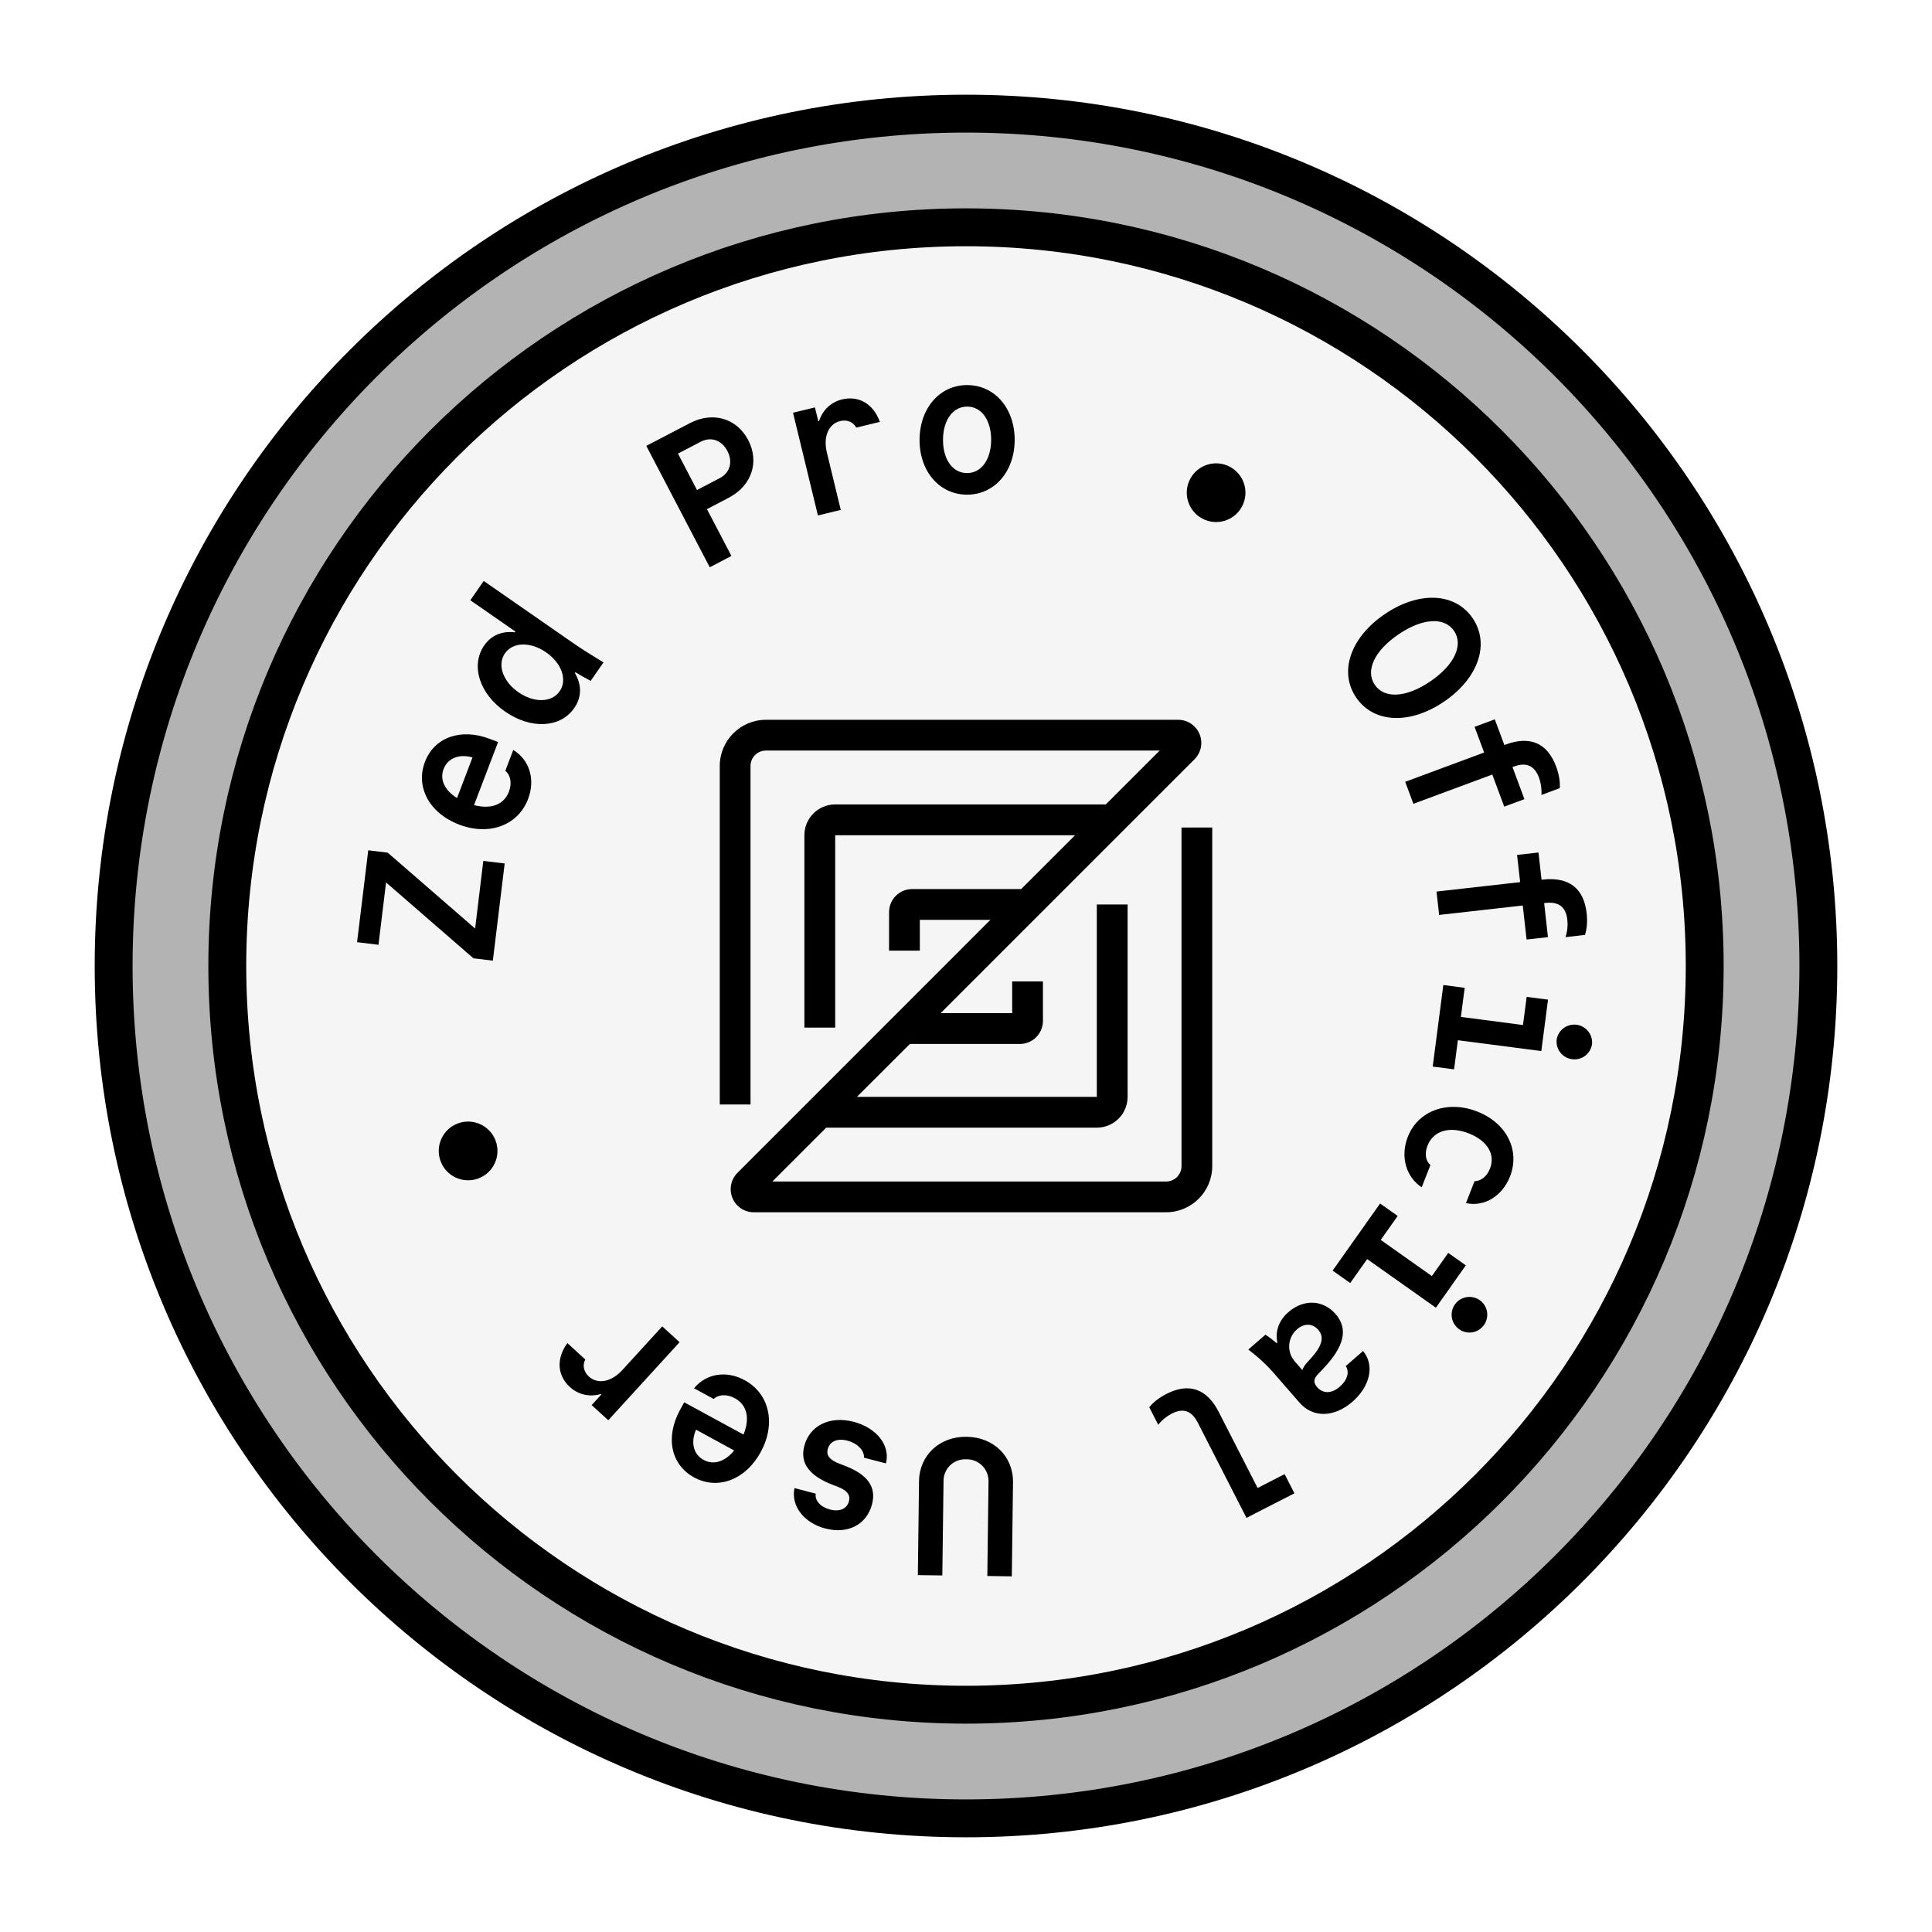
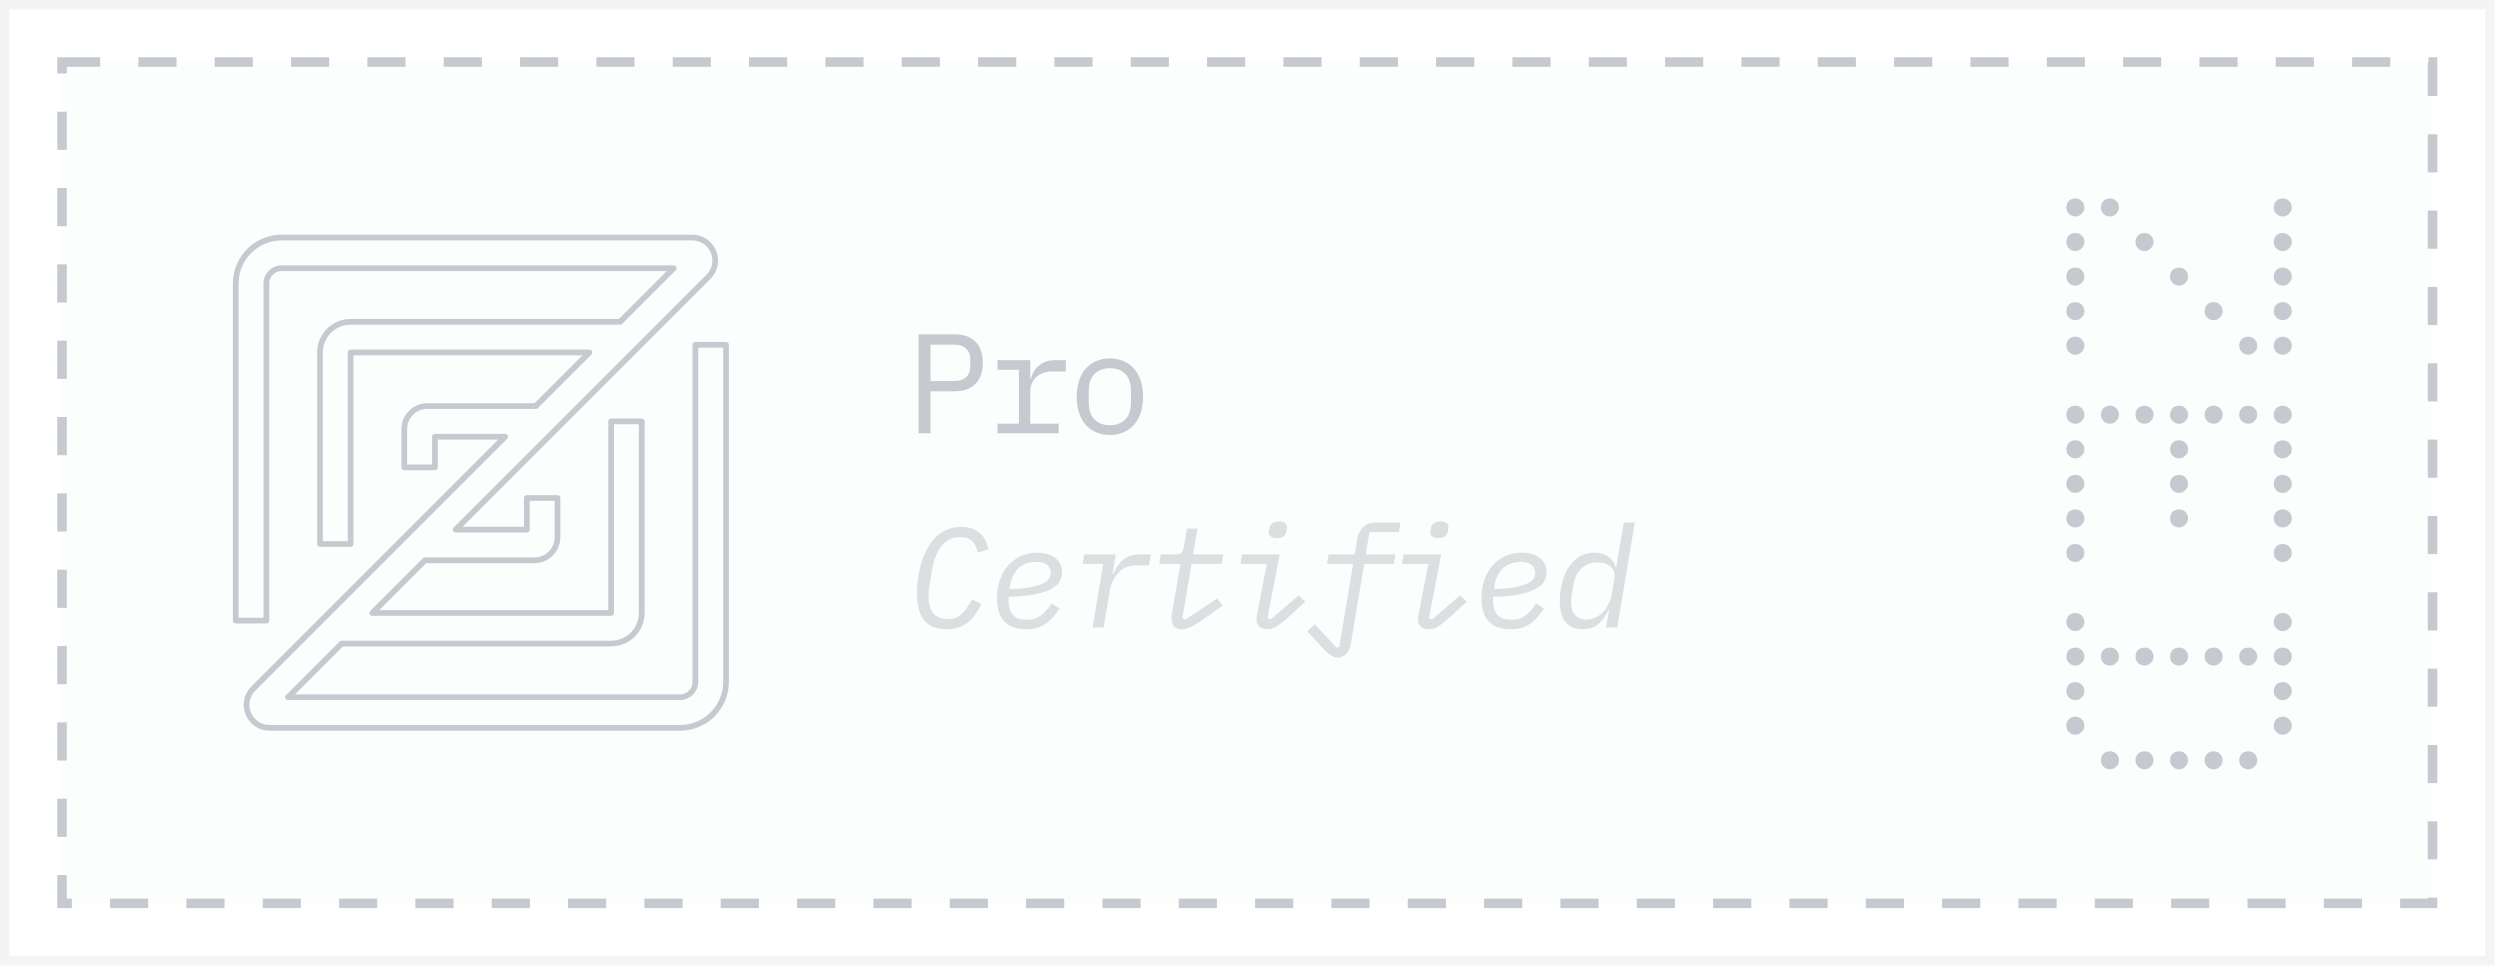
- <svg xmlns="http://www.w3.org/2000/svg" width="51" height="51" fill="none">
-   <path fill="#000" fill-opacity=".3" d="M25.5 3C37.926 3 48 13.074 48 25.5S37.926 48 25.5 48 3 37.926 3 25.5 13.074 3 25.5 3Zm0 3C14.73 6 6 14.73 6 25.5S14.73 45 25.5 45 45 36.27 45 25.5 36.27 6 25.5 6Z" />
-   <circle cx="25.5" cy="25.5" r="22.5" stroke="#000" />
-   <circle cx="25.5" cy="25.5" r="19.5" fill="#000" fill-opacity=".04" stroke="#000" />
-   <path fill="#000" fill-rule="evenodd" d="M20.219 19.813a.406.406 0 0 0-.407.406v8.937H19V20.22c0-.673.546-1.219 1.219-1.219h10.884a.61.61 0 0 1 .431 1.04l-6.704 6.704h1.889v-.838h.812v1.041a.61.61 0 0 1-.61.61h-2.903l-1.397 1.396h6.332v-5.078h.813v5.078a.812.812 0 0 1-.813.813H21.81l-1.422 1.422h10.394a.406.406 0 0 0 .407-.407v-8.937H32v8.937c0 .673-.546 1.219-1.219 1.219H19.897a.61.61 0 0 1-.431-1.04l6.678-6.679h-1.863v.813h-.812v-1.016a.61.61 0 0 1 .61-.61h2.878l1.422-1.421h-6.332v5.078h-.813v-5.078c0-.449.364-.813.813-.813h7.144l1.422-1.422H20.219Z" clip-rule="evenodd" />
-   <path fill="#000" d="M41.093 27.434a.471.471 0 0 1 .933.121.466.466 0 0 1-.527.405.468.468 0 0 1-.406-.526Zm-.965-4.148-.081-.718.565-.064.081.719.035-.004c.683-.077 1.081.227 1.155.884.024.21.01.414-.044.576l-.513.059c.05-.157.064-.315.048-.458-.038-.34-.227-.484-.577-.445l-.035.004.1.899-.564.063-.101-.898-2.207.249-.07-.617 2.208-.249Zm-.95-3.421-.253-.678.534-.198.252.678.033-.012c.644-.24 1.104-.041 1.334.579.073.198.11.4.096.571l-.484.18c.01-.164-.014-.32-.064-.456-.119-.32-.337-.416-.666-.293l-.034.012.315.848-.533.197-.315-.847-2.083.773-.216-.581 2.083-.773ZM38.1 26.002l.564.074-.1.768 1.639.214.097-.743.564.073-.177 1.357-2.203-.286-.1.769-.564-.073.28-2.153Zm-.57 5.34c-.42-.275-.568-.82-.368-1.331.27-.693 1.052-.975 1.832-.67.775.302 1.138 1.021.867 1.714-.203.52-.678.81-1.163.704l.225-.577c.174-.004.328-.127.409-.334.148-.38-.073-.739-.559-.929-.505-.197-.934-.076-1.09.322-.082.207-.052.403.076.514l-.23.587Zm.988 3.746a.469.469 0 0 1-.112-.655.472.472 0 0 1 .655-.112.468.468 0 0 1 .112.655.465.465 0 0 1-.655.112ZM35.8 18.413c-.463-.678-.154-1.583.751-2.2.906-.616 1.86-.573 2.323.106.462.679.153 1.583-.752 2.2-.905.617-1.86.573-2.323-.106Zm.631 13.357.464.328-.447.633 1.35.954.432-.611.464.328-.79 1.118-1.814-1.283-.448.632-.464-.328 1.253-1.771Zm.484-15.023c-.632.43-.88.956-.624 1.331.256.376.836.338 1.467-.092.632-.43.88-.957.625-1.332-.256-.376-.836-.337-1.468.093Zm-3.511 18.486c.09.057.191.134.295.221l.02-.016c-.06-.297.037-.58.294-.803.402-.349.914-.327 1.245.055.339.39.229.863-.344 1.456l-.118.123c-.123.127-.13.229-.029.346.156.179.382.18.6-.01.2-.172.263-.39.157-.544l.457-.397c.31.367.194.926-.282 1.34-.484.419-1.044.427-1.397.02l-.62-.713a4.38 4.38 0 0 0-.731-.686l.453-.392Zm.834-.143a.6.6 0 0 0-.05.858l.19.218a.58.58 0 0 1 .11-.18l.112-.123c.306-.341.363-.568.198-.76-.15-.17-.369-.179-.56-.013Zm-3.9 2.059c.105-.135.268-.258.457-.355.588-.3 1.062-.137 1.375.475l1.028 2.01.713-.365.259.506-1.266.648-1.287-2.517c-.16-.312-.384-.39-.688-.234a1.107 1.107 0 0 0-.355.292l-.236-.46Zm1.4-23.46a.774.774 0 1 1 .728-1.367.774.774 0 0 1-.727 1.368Zm-7.464-2.082c.004-.837.538-1.445 1.262-1.442.723.004 1.252.616 1.249 1.453-.004.836-.539 1.443-1.262 1.44-.723-.003-1.252-.615-1.249-1.451ZM24.26 39.1c.01-.687.543-1.182 1.256-1.173.713.01 1.234.518 1.225 1.205l-.032 2.48-.646-.01.031-2.479a.572.572 0 0 0-.586-.601.57.57 0 0 0-.601.586l-.032 2.48-.646-.009.031-2.48Zm.633-27.492c-.002.521.255.879.632.88.377.002.636-.353.639-.874.002-.522-.254-.88-.631-.881-.377-.002-.638.353-.64.875ZM21.79 40.35c-.57-.149-.917-.602-.817-1.068l.56.147c-.027.185.127.353.377.418.255.066.448-.017.5-.217.043-.165-.044-.284-.286-.379l-.131-.05c-.635-.245-.88-.576-.762-1.03.14-.54.674-.803 1.304-.639.61.16.974.628.851 1.098l-.58-.151c.017-.188-.173-.381-.438-.45-.26-.068-.463.017-.517.222-.045.175.052.291.33.396l.13.05c.597.23.827.557.708 1.012-.14.535-.634.796-1.23.64Zm-.278-29.595.09.366.019-.005c.098-.295.31-.5.611-.573.442-.107.827.124.994.594l-.623.151c-.079-.15-.244-.217-.425-.173-.306.074-.452.412-.351.829l.367 1.516-.603.147-.657-2.712.578-.14ZM18.322 39c-.612-.334-.765-1.058-.372-1.779l.111-.204 1.566.852c.174-.428.096-.782-.23-.96-.204-.11-.42-.105-.558.02l-.517-.282c.319-.391.853-.476 1.334-.214.658.358.833 1.148.426 1.896-.4.735-1.134 1.012-1.76.671Zm-.111-27.83c.604-.316 1.238-.13 1.54.447.301.577.092 1.205-.512 1.521l-.577.302.646 1.236-.572.299-1.675-3.205 1.15-.6Zm.163 26.57c-.148.337-.068.653.2.798.263.144.563.048.806-.249l-1.006-.549Zm.025-24.804.6-.314c.27-.14.353-.429.202-.717-.15-.289-.434-.385-.704-.244l-.6.313.502.962Zm-3.357 23.676c-.336-.307-.36-.756-.064-1.157l.473.432c-.081.15-.044.325.094.45.232.213.595.145.884-.172l1.053-1.152.457.418-1.882 2.06-.438-.4.255-.28-.016-.013a.834.834 0 0 1-.816-.186Zm-2.273-21.276 2.377 1.65c.217.15.506.331.785.5l-.339.488a7.96 7.96 0 0 1-.401-.228l-.015.02c.184.317.182.637-.018.926-.365.526-1.142.566-1.825.091-.68-.47-.915-1.22-.55-1.746.19-.271.47-.384.806-.345l.015-.022-1.188-.825.353-.509Zm.56 1.91c-.208.302-.055.742.357 1.028.412.285.878.276 1.087-.026.21-.301.055-.741-.356-1.027-.412-.286-.878-.276-1.087.025Zm-1.21 4.52c-.782-.297-1.155-.987-.902-1.653.249-.652.946-.9 1.713-.608l.218.083-.635 1.665c.448.116.789-.009.921-.356.083-.217.048-.43-.095-.55l.21-.55c.43.263.587.781.392 1.293-.267.7-1.026.98-1.822.677Zm-2.398.68.513.062 2.308 2.003.216-1.785.564.068-.312 2.565-.512-.062-2.307-2.003-.2 1.646-.565-.069.295-2.425Zm1.907 8.199a.774.774 0 1 1 1.458-.526.774.774 0 1 1-1.458.526ZM11.71 20.3c-.107.28.028.564.355.766l.408-1.072c-.353-.101-.655.021-.763.306Z" />
+ <svg xmlns="http://www.w3.org/2000/svg" width="262" height="102" fill="none">
+   <path stroke="#c6cad0" d="M.5.5h260.43v100.173H.5z" opacity=".2" />
+   <path fill="#c6cad0" fill-opacity=".05" stroke="#c6cad0" stroke-dasharray="4 4" d="M6.5 6.5h248.43v88.173H6.5z" />
+   <path fill="#c6cad0" d="M116.316 45.586q-.802 0-1.456-.282a3.15 3.15 0 0 1-1.099-.802 3.8 3.8 0 0 1-.684-1.263 5.5 5.5 0 0 1-.238-1.664q0-.906.238-1.65t.684-1.262a3.1 3.1 0 0 1 1.099-.817 3.6 3.6 0 0 1 1.456-.283 3.5 3.5 0 0 1 1.441.283q.654.282 1.1.817.46.519.698 1.263t.238 1.649a5.5 5.5 0 0 1-.238 1.664 3.7 3.7 0 0 1-.698 1.263 3 3 0 0 1-1.1.802 3.5 3.5 0 0 1-1.441.282m0-1.025q.995 0 1.605-.594.609-.594.609-1.843v-1.099q0-1.248-.609-1.842-.61-.594-1.605-.594t-1.605.594q-.609.594-.609 1.842v1.1q0 1.247.609 1.842.61.594 1.605.594M104.54 44.398h2.244v-5.646h-2.244v-1.01h3.432v1.931h.074q.238-.907.892-1.411.669-.52 1.694-.52h1.069v1.188h-1.441q-1.025 0-1.664.594-.624.596-.624 1.56v3.313h2.972v1.01h-6.404zM96.27 45.408v-10.37h3.774q1.442 0 2.199.787.758.788.758 2.199t-.758 2.199q-.757.787-2.199.787h-2.525v4.398zm1.249-5.482h2.496q.787 0 1.218-.387.446-.401.446-1.129v-.772q0-.728-.446-1.115-.43-.4-1.218-.4h-2.496z" />
+   <path fill="#c6cad0" d="M168.622 63.953h-.044q-.446.907-1.085 1.456-.624.535-1.634.535-1.16 0-1.783-.743-.609-.743-.609-2.228 0-.773.178-1.65a6.1 6.1 0 0 1 .609-1.649 3.8 3.8 0 0 1 1.129-1.248q.7-.505 1.709-.505.847 0 1.411.386.58.371.832 1.13h.045l.787-4.665h1.159l-1.842 10.994h-1.159zm-2.362.966q.475 0 .936-.193.46-.209.862-.654.297-.327.52-.773.237-.446.327-.98l.282-1.694q.133-.802-.386-1.233-.506-.446-1.367-.446-1.114 0-1.753.669-.624.669-.803 1.738l-.178 1.07q-.03.208-.045.371a3 3 0 0 0-.014.297q0 .863.401 1.352.415.476 1.218.476M158.288 65.944q-1.457 0-2.244-.802-.787-.818-.787-2.481 0-1.041.312-1.902a4.5 4.5 0 0 1 .862-1.5 3.8 3.8 0 0 1 1.337-.981 4.1 4.1 0 0 1 1.708-.357q.565 0 1.04.134t.817.401q.357.252.55.639.193.386.193.891 0 .402-.193.832-.178.431-.772.803-.58.37-1.694.624-1.1.252-2.927.297-.015.118-.015.222v.12q0 .4.074.772.075.371.283.669.207.282.579.46.372.163.981.163.416 0 .743-.089.34-.103.638-.297.312-.207.595-.52.297-.327.624-.787l.817.505q-.654 1.07-1.486 1.634-.817.55-2.035.55m1.084-7.057q-1.158 0-1.887.698-.728.699-.891 2.006l-.015.148q1.397-.045 2.244-.208.861-.177 1.307-.416.46-.237.609-.52.149-.282.149-.564 0-.238-.089-.446a.8.8 0 0 0-.253-.356 1.2 1.2 0 0 0-.475-.253 2.4 2.4 0 0 0-.699-.09M150.761 56.39q-.475 0-.669-.177a.55.55 0 0 1-.193-.416q0-.09.015-.194t.045-.237a.78.78 0 0 1 .297-.52q.237-.193.683-.193.476 0 .669.178a.55.55 0 0 1 .193.416q0 .09-.015.193-.015.105-.044.238a.85.85 0 0 1-.298.535q-.237.177-.683.178m-1.01 9.554q-.565 0-.862-.282a1.04 1.04 0 0 1-.282-.743q0-.15.015-.297.029-.164.059-.297l1.01-5.23h-2.763l.163-.996h3.952l-1.292 6.686.341.134 2.927-2.526.699.654-1.352 1.248q-.52.49-.907.802-.37.312-.668.505a2.1 2.1 0 0 1-.55.268q-.238.075-.49.074M140.159 68.915a1 1 0 0 1-.446-.104 2 2 0 0 1-.46-.297 7 7 0 0 1-.58-.55q-.311-.326-.758-.817l-.906-.995.788-.713 2.288 2.436.267-.06 1.456-8.72h-2.734l.164-.995h2.733l.268-1.59q.119-.757.609-1.248.49-.49 1.352-.49h2.57l-.163.995h-3.09l-.387 2.332h3.105l-.163.996h-3.105l-1.382 8.26a3 3 0 0 1-.148.595q-.105.282-.283.49a1.1 1.1 0 0 1-.416.342q-.252.133-.579.133M133.836 56.39q-.476 0-.669-.177a.55.55 0 0 1-.193-.416q0-.09.015-.194t.044-.237a.8.8 0 0 1 .297-.52q.238-.193.684-.193.476 0 .668.178a.55.55 0 0 1 .194.416q0 .09-.015.193-.015.105-.045.238a.85.85 0 0 1-.297.535q-.238.177-.683.178m-1.011 9.554q-.564 0-.861-.282a1.03 1.03 0 0 1-.283-.743q0-.15.015-.297.03-.164.06-.297l1.01-5.23h-2.764l.164-.996h3.952l-1.293 6.686.342.134 2.927-2.526.698.654-1.352 1.248q-.52.49-.906.802a7 7 0 0 1-.669.505 2.1 2.1 0 0 1-.549.268q-.238.075-.491.074M123.872 65.944q-.52 0-.817-.282-.282-.283-.282-.818v-.282a2 2 0 0 1 .045-.297l.891-5.17h-2.214l.164-.996h1.56q.386 0 .564-.148.193-.164.268-.55l.341-2.006h1.1l-.461 2.704h3.165l-.164.996h-3.164l-.951 5.675.297.178 3.343-2.228.579.743-1.679 1.188q-.519.372-.906.624a6 6 0 0 1-.683.387 2.7 2.7 0 0 1-.535.208q-.238.075-.461.074M114.503 65.766l1.115-6.671h-2.155l.164-.996h3.313l-.342 2.05h.074a4.8 4.8 0 0 1 .446-.831q.253-.387.58-.654.341-.267.772-.416a3 3 0 0 1 .981-.149h1.159l-.194 1.16h-1.307q-.669 0-1.114.192-.446.179-.788.58l-.208.252q-.119.15-.252.372a4 4 0 0 0-.253.505 3.6 3.6 0 0 0-.163.609l-.669 3.997zM107.512 65.944q-1.457 0-2.244-.802-.787-.818-.787-2.481 0-1.041.312-1.902a4.6 4.6 0 0 1 .861-1.5 3.85 3.85 0 0 1 1.338-.981 4.1 4.1 0 0 1 1.708-.357q.564 0 1.04.134.475.134.817.401.357.252.55.639.193.386.193.891 0 .402-.193.832-.178.431-.773.803-.579.37-1.693.624-1.1.252-2.927.297-.015.118-.015.222v.12q0 .4.074.772.075.371.283.669.207.282.579.46.371.163.981.163.415 0 .742-.089.342-.103.639-.297.312-.207.595-.52.297-.327.624-.787l.817.505q-.654 1.07-1.486 1.634-.817.55-2.035.55m1.084-7.057q-1.158 0-1.887.698-.727.699-.891 2.006l-.015.148q1.397-.045 2.243-.208.862-.177 1.308-.416.46-.237.609-.52.149-.282.149-.564 0-.238-.09-.446a.8.8 0 0 0-.252-.356 1.2 1.2 0 0 0-.476-.253 2.4 2.4 0 0 0-.698-.09M99.197 65.944q-1.62 0-2.362-.966-.743-.966-.743-2.778 0-.594.075-1.337.088-.758.297-1.53.207-.787.55-1.516.341-.743.846-1.322a3.9 3.9 0 0 1 1.233-.921q.714-.357 1.65-.357.712 0 1.218.208.505.208.832.55.342.327.52.743t.267.847l-1.099.356a3.3 3.3 0 0 0-.208-.624 1.52 1.52 0 0 0-.847-.876 2 2 0 0 0-.773-.134q-1.248 0-1.99.95-.729.938-.996 2.541l-.238 1.427q-.06.34-.089.668-.03.327-.03.639 0 1.07.476 1.723.475.64 1.545.64.446 0 .788-.12.34-.134.624-.386.297-.252.564-.639.267-.386.565-.906l.965.49a8 8 0 0 1-.638 1.1 3.7 3.7 0 0 1-.788.832 3.1 3.1 0 0 1-.98.52 3.9 3.9 0 0 1-1.234.178" opacity=".6" />
+   <path stroke="#c6cad0" stroke-linejoin="round" stroke-width=".6" d="M29.521 28.106c-.887 0-1.605.72-1.605 1.606v35.326h-3.212V29.712a4.817 4.817 0 0 1 4.817-4.817h43.023c2.146 0 3.22 2.594 1.703 4.111L47.75 55.504h7.464v-3.312h3.212v4.115a2.41 2.41 0 0 1-2.409 2.409H44.538l-5.52 5.52h25.027V44.164h3.211v20.072a3.21 3.21 0 0 1-3.211 3.211H35.806l-5.62 5.62h41.085c.887 0 1.605-.719 1.605-1.606V36.135h3.212V71.46a4.817 4.817 0 0 1-4.817 4.818H28.248c-2.146 0-3.22-2.595-1.703-4.112l26.397-26.398H45.58v3.212h-3.212v-4.014a2.41 2.41 0 0 1 2.409-2.41h11.378l5.62-5.62H36.747V57.01h-3.211V36.938a3.21 3.21 0 0 1 3.211-3.212h28.239l5.62-5.62z" clip-rule="evenodd" />
+   <path fill="#c6cad0" d="M240.179 65.152v.073a.79.79 0 0 1-.29.616.79.79 0 0 1-.616.29h-.072a.9.9 0 0 1-.652-.29.84.84 0 0 1-.254-.616v-.073a.96.96 0 0 1 .254-.652.96.96 0 0 1 .652-.253h.072q.363 0 .616.253.29.29.29.652m0 3.623v.073a.79.79 0 0 1-.29.616.79.79 0 0 1-.616.29h-.072a.9.9 0 0 1-.652-.29.84.84 0 0 1-.254-.616v-.073a.96.96 0 0 1 .254-.652.96.96 0 0 1 .652-.253h.072q.363 0 .616.253.29.29.29.652m0 3.623v.073a.79.79 0 0 1-.29.615.79.79 0 0 1-.616.29h-.072a.9.9 0 0 1-.652-.29.84.84 0 0 1-.254-.615v-.073a.96.96 0 0 1 .254-.652.96.96 0 0 1 .652-.254h.072q.363 0 .616.254.29.29.29.652m0 3.623v.073a.79.79 0 0 1-.29.615.79.79 0 0 1-.616.29h-.072a.9.9 0 0 1-.652-.29.84.84 0 0 1-.254-.615v-.073a.96.96 0 0 1 .254-.652.96.96 0 0 1 .652-.254h.072q.363 0 .616.254.29.29.29.652m-3.623-7.246v.073a.79.79 0 0 1-.29.616.79.79 0 0 1-.616.29h-.072a.9.9 0 0 1-.652-.29.84.84 0 0 1-.254-.616v-.073q0-.362.254-.652a.96.96 0 0 1 .652-.253h.072q.363 0 .616.253.29.29.29.652m0 10.869v.072a.79.79 0 0 1-.29.616.79.79 0 0 1-.616.29h-.072q-.363 0-.652-.29a.84.84 0 0 1-.254-.616v-.072q0-.363.254-.652a.96.96 0 0 1 .652-.254h.072q.363 0 .616.254.29.29.29.652m-3.623-10.869v.073a.79.79 0 0 1-.29.616.79.79 0 0 1-.616.29h-.072a.9.9 0 0 1-.652-.29.84.84 0 0 1-.254-.616v-.073q0-.362.254-.652a.96.96 0 0 1 .652-.253h.072q.363 0 .616.253.29.29.29.652m0 10.869v.072a.79.79 0 0 1-.29.616.79.79 0 0 1-.616.29h-.072q-.363 0-.652-.29a.84.84 0 0 1-.254-.616v-.072q0-.363.254-.652a.96.96 0 0 1 .652-.254h.072q.363 0 .616.254.29.29.29.652m-3.623-10.869v.073a.79.79 0 0 1-.29.616.79.79 0 0 1-.615.29h-.073a.9.9 0 0 1-.652-.29.84.84 0 0 1-.254-.616v-.073q0-.362.254-.652a.97.97 0 0 1 .652-.253h.073q.362 0 .615.253.29.29.29.652m0 10.869v.072a.79.79 0 0 1-.29.616.79.79 0 0 1-.615.29h-.073a.9.9 0 0 1-.652-.29.84.84 0 0 1-.254-.616v-.072q0-.363.254-.652a.97.97 0 0 1 .652-.254h.073q.362 0 .615.254.29.29.29.652m-3.623-10.869v.073a.79.79 0 0 1-.289.616.8.8 0 0 1-.616.29h-.073a.9.9 0 0 1-.652-.29.84.84 0 0 1-.254-.616v-.073q0-.362.254-.652a.97.97 0 0 1 .652-.253h.073q.361 0 .616.253a.9.9 0 0 1 .289.652m0 10.869v.072a.79.79 0 0 1-.289.616.8.8 0 0 1-.616.29h-.073a.9.9 0 0 1-.652-.29.84.84 0 0 1-.254-.616v-.072q0-.363.254-.652a.97.97 0 0 1 .652-.254h.073q.361 0 .616.254a.9.9 0 0 1 .289.652m-3.622-10.869v.073a.79.79 0 0 1-.29.616.79.79 0 0 1-.616.29h-.073a.9.9 0 0 1-.652-.29.84.84 0 0 1-.253-.616v-.073q0-.362.253-.652a.97.97 0 0 1 .652-.253h.073a.84.84 0 0 1 .616.253q.29.29.29.652m0 10.869v.072a.79.79 0 0 1-.29.616.79.79 0 0 1-.616.29h-.073a.9.9 0 0 1-.652-.29.84.84 0 0 1-.253-.616v-.072q0-.363.253-.652a.97.97 0 0 1 .652-.254h.073a.84.84 0 0 1 .616.254q.29.29.29.652m-3.623-14.492v.073a.79.79 0 0 1-.29.616.79.79 0 0 1-.616.29h-.073q-.361 0-.652-.29a.84.84 0 0 1-.253-.616v-.073q0-.362.253-.652a.97.97 0 0 1 .652-.253h.073a.84.84 0 0 1 .616.253q.29.29.29.652m0 3.623v.073a.79.79 0 0 1-.29.616.79.79 0 0 1-.616.29h-.073q-.361 0-.652-.29a.84.84 0 0 1-.253-.616v-.073q0-.362.253-.652a.97.97 0 0 1 .652-.253h.073a.84.84 0 0 1 .616.253q.29.29.29.652m0 3.623v.073a.79.79 0 0 1-.29.615.79.79 0 0 1-.616.29h-.073q-.361 0-.652-.29a.84.84 0 0 1-.253-.615v-.073q0-.362.253-.652a.97.97 0 0 1 .652-.254h.073a.84.84 0 0 1 .616.254q.29.29.29.652m0 3.623v.073a.79.79 0 0 1-.29.615.79.79 0 0 1-.616.29h-.073q-.361 0-.652-.29a.84.84 0 0 1-.253-.615v-.073q0-.363.253-.652a.97.97 0 0 1 .652-.254h.073a.84.84 0 0 1 .616.254q.29.29.29.652M240.179 43.43v.072a.79.79 0 0 1-.29.616.79.79 0 0 1-.616.29h-.072a.9.9 0 0 1-.652-.29.84.84 0 0 1-.254-.616v-.073a.96.96 0 0 1 .254-.652.96.96 0 0 1 .652-.253h.072q.363 0 .616.253.29.29.29.652m0 3.622v.073a.79.79 0 0 1-.29.616.79.79 0 0 1-.616.29h-.072a.9.9 0 0 1-.652-.29.84.84 0 0 1-.254-.616v-.073a.96.96 0 0 1 .254-.652.96.96 0 0 1 .652-.253h.072q.363 0 .616.253.29.29.29.652m0 3.623v.073a.79.79 0 0 1-.29.616.79.79 0 0 1-.616.29h-.072a.9.9 0 0 1-.652-.29.84.84 0 0 1-.254-.616v-.073a.96.96 0 0 1 .254-.652.96.96 0 0 1 .652-.254h.072q.363 0 .616.254.29.29.29.652m0 3.623v.072a.79.79 0 0 1-.29.616.79.79 0 0 1-.616.29h-.072a.9.9 0 0 1-.652-.29.84.84 0 0 1-.254-.616v-.072a.96.96 0 0 1 .254-.652.96.96 0 0 1 .652-.254h.072q.363 0 .616.254.29.29.29.652m0 3.623v.072a.79.79 0 0 1-.29.616.79.79 0 0 1-.616.29h-.072a.9.9 0 0 1-.652-.29.84.84 0 0 1-.254-.616v-.072a.96.96 0 0 1 .254-.652.96.96 0 0 1 .652-.254h.072q.363 0 .616.254.29.29.29.652m-3.623-14.492v.073a.79.79 0 0 1-.29.616.79.79 0 0 1-.616.29h-.072a.9.9 0 0 1-.652-.29.84.84 0 0 1-.254-.616v-.073q0-.362.254-.652a.96.96 0 0 1 .652-.253h.072q.363 0 .616.253.29.29.29.652m-3.623 0v.073a.79.79 0 0 1-.29.616.79.79 0 0 1-.616.29h-.072a.9.9 0 0 1-.652-.29.84.84 0 0 1-.254-.616v-.073q0-.362.254-.652a.96.96 0 0 1 .652-.253h.072q.363 0 .616.253.29.29.29.652m-3.623 0v.073a.79.79 0 0 1-.29.616.79.79 0 0 1-.615.29h-.073a.9.9 0 0 1-.652-.29.84.84 0 0 1-.254-.616v-.073q0-.362.254-.652a.97.97 0 0 1 .652-.253h.073q.362 0 .615.253.29.29.29.652m0 3.623v.073a.79.79 0 0 1-.29.616.79.79 0 0 1-.615.29h-.073a.9.9 0 0 1-.652-.29.84.84 0 0 1-.254-.616v-.073q0-.362.254-.652a.97.97 0 0 1 .652-.253h.073q.362 0 .615.253.29.29.29.652m0 3.623v.073a.79.79 0 0 1-.29.616.79.79 0 0 1-.615.29h-.073a.9.9 0 0 1-.652-.29.84.84 0 0 1-.254-.616v-.073q0-.362.254-.652a.97.97 0 0 1 .652-.254h.073q.362 0 .615.254.29.29.29.652m0 3.623v.072a.79.79 0 0 1-.29.616.79.79 0 0 1-.615.29h-.073a.9.9 0 0 1-.652-.29.84.84 0 0 1-.254-.616v-.072q0-.363.254-.652a.97.97 0 0 1 .652-.254h.073q.362 0 .615.254.29.29.29.652m-3.623-10.869v.073a.79.79 0 0 1-.289.616.8.8 0 0 1-.616.29h-.073a.9.9 0 0 1-.652-.29.84.84 0 0 1-.254-.616v-.073q0-.362.254-.652a.97.97 0 0 1 .652-.253h.073q.361 0 .616.253a.9.9 0 0 1 .289.652m-3.622 0v.073a.79.79 0 0 1-.29.616.79.79 0 0 1-.616.29h-.073a.9.9 0 0 1-.652-.29.84.84 0 0 1-.253-.616v-.073q0-.362.253-.652a.97.97 0 0 1 .652-.253h.073a.84.84 0 0 1 .616.253q.29.29.29.652m-3.623 0v.073a.79.79 0 0 1-.29.616.79.79 0 0 1-.616.29h-.073q-.361 0-.652-.29a.84.84 0 0 1-.253-.616v-.073q0-.362.253-.652a.97.97 0 0 1 .652-.253h.073a.84.84 0 0 1 .616.253q.29.29.29.652m0 3.623v.073a.79.79 0 0 1-.29.616.79.79 0 0 1-.616.29h-.073q-.361 0-.652-.29a.84.84 0 0 1-.253-.616v-.073q0-.362.253-.652a.97.97 0 0 1 .652-.253h.073a.84.84 0 0 1 .616.253q.29.29.29.652m0 3.623v.073a.79.79 0 0 1-.29.616.79.79 0 0 1-.616.29h-.073q-.361 0-.652-.29a.84.84 0 0 1-.253-.616v-.073q0-.362.253-.652a.97.97 0 0 1 .652-.254h.073a.84.84 0 0 1 .616.254q.29.29.29.652m0 3.623v.072a.79.79 0 0 1-.29.616.79.79 0 0 1-.616.29h-.073q-.361 0-.652-.29a.84.84 0 0 1-.253-.616v-.072q0-.363.253-.652a.97.97 0 0 1 .652-.254h.073a.84.84 0 0 1 .616.254q.29.29.29.652m0 3.623v.072a.79.79 0 0 1-.29.616.79.79 0 0 1-.616.29h-.073q-.361 0-.652-.29a.84.84 0 0 1-.253-.616v-.072q0-.363.253-.652a.97.97 0 0 1 .652-.254h.073a.84.84 0 0 1 .616.254q.29.29.29.652M240.179 21.706v.073a.79.79 0 0 1-.29.616.79.79 0 0 1-.616.29h-.072a.9.9 0 0 1-.652-.29.84.84 0 0 1-.254-.616v-.073a.96.96 0 0 1 .254-.652.96.96 0 0 1 .652-.253h.072q.363 0 .616.253.29.29.29.652m0 3.623v.073a.79.79 0 0 1-.29.616.79.79 0 0 1-.616.29h-.072a.9.9 0 0 1-.652-.29.84.84 0 0 1-.254-.616v-.073a.96.96 0 0 1 .254-.652.96.96 0 0 1 .652-.253h.072q.363 0 .616.253.29.29.29.652m0 3.623v.073a.79.79 0 0 1-.29.615.79.79 0 0 1-.616.29h-.072a.9.9 0 0 1-.652-.29.84.84 0 0 1-.254-.615v-.073a.96.96 0 0 1 .254-.652.96.96 0 0 1 .652-.254h.072q.363 0 .616.254.29.29.29.652m0 3.623v.072a.79.79 0 0 1-.29.616.79.79 0 0 1-.616.29h-.072a.9.9 0 0 1-.652-.29.84.84 0 0 1-.254-.616v-.072a.96.96 0 0 1 .254-.652.96.96 0 0 1 .652-.254h.072q.363 0 .616.254.29.29.29.652m0 3.623v.072a.79.79 0 0 1-.29.616.79.79 0 0 1-.616.29h-.072a.9.9 0 0 1-.652-.29.84.84 0 0 1-.254-.616v-.072a.96.96 0 0 1 .254-.652.96.96 0 0 1 .652-.254h.072q.363 0 .616.254.29.29.29.652m-3.623 0v.072a.79.79 0 0 1-.29.616.79.79 0 0 1-.616.29h-.072a.9.9 0 0 1-.652-.29.84.84 0 0 1-.254-.616v-.072q0-.364.254-.652a.96.96 0 0 1 .652-.254h.072q.363 0 .616.254.29.29.29.652m-3.623-3.623v.072a.79.79 0 0 1-.29.616.79.79 0 0 1-.616.29h-.072a.9.9 0 0 1-.652-.29.84.84 0 0 1-.254-.616v-.072q0-.363.254-.652a.96.96 0 0 1 .652-.254h.072q.363 0 .616.254.29.29.29.652m-3.623-3.623v.073a.79.79 0 0 1-.29.615.79.79 0 0 1-.615.29h-.073a.9.9 0 0 1-.652-.29.84.84 0 0 1-.254-.615v-.073q0-.362.254-.652a.97.97 0 0 1 .652-.254h.073q.362 0 .615.254.29.29.29.652m-3.623-3.623v.073a.79.79 0 0 1-.289.616.8.8 0 0 1-.616.29h-.073a.9.9 0 0 1-.652-.29.84.84 0 0 1-.254-.616v-.073q0-.362.254-.652a.97.97 0 0 1 .652-.253h.073q.361 0 .616.253a.9.9 0 0 1 .289.652m-3.622-3.623v.073a.79.79 0 0 1-.29.616.79.79 0 0 1-.616.29h-.073a.9.9 0 0 1-.652-.29.84.84 0 0 1-.253-.616v-.073q0-.362.253-.652a.97.97 0 0 1 .652-.253h.073a.84.84 0 0 1 .616.253q.29.29.29.652m-3.623 0v.073a.79.79 0 0 1-.29.616.79.79 0 0 1-.616.29h-.073q-.361 0-.652-.29a.84.84 0 0 1-.253-.616v-.073q0-.362.253-.652a.97.97 0 0 1 .652-.253h.073a.84.84 0 0 1 .616.253q.29.29.29.652m0 3.623v.073a.79.79 0 0 1-.29.616.79.79 0 0 1-.616.29h-.073q-.361 0-.652-.29a.84.84 0 0 1-.253-.616v-.073q0-.362.253-.652a.97.97 0 0 1 .652-.253h.073a.84.84 0 0 1 .616.253q.29.29.29.652m0 3.623v.073a.79.79 0 0 1-.29.615.79.79 0 0 1-.616.29h-.073q-.361 0-.652-.29a.84.84 0 0 1-.253-.615v-.073q0-.362.253-.652a.97.97 0 0 1 .652-.254h.073a.84.84 0 0 1 .616.254q.29.29.29.652m0 3.623v.072a.79.79 0 0 1-.29.616.79.79 0 0 1-.616.29h-.073q-.361 0-.652-.29a.84.84 0 0 1-.253-.616v-.072q0-.363.253-.652a.97.97 0 0 1 .652-.254h.073a.84.84 0 0 1 .616.254q.29.29.29.652m0 3.623v.072a.79.79 0 0 1-.29.616.79.79 0 0 1-.616.29h-.073q-.361 0-.652-.29a.84.84 0 0 1-.253-.616v-.072q0-.364.253-.652a.97.97 0 0 1 .652-.254h.073a.84.84 0 0 1 .616.254q.29.29.29.652" />
</svg>
